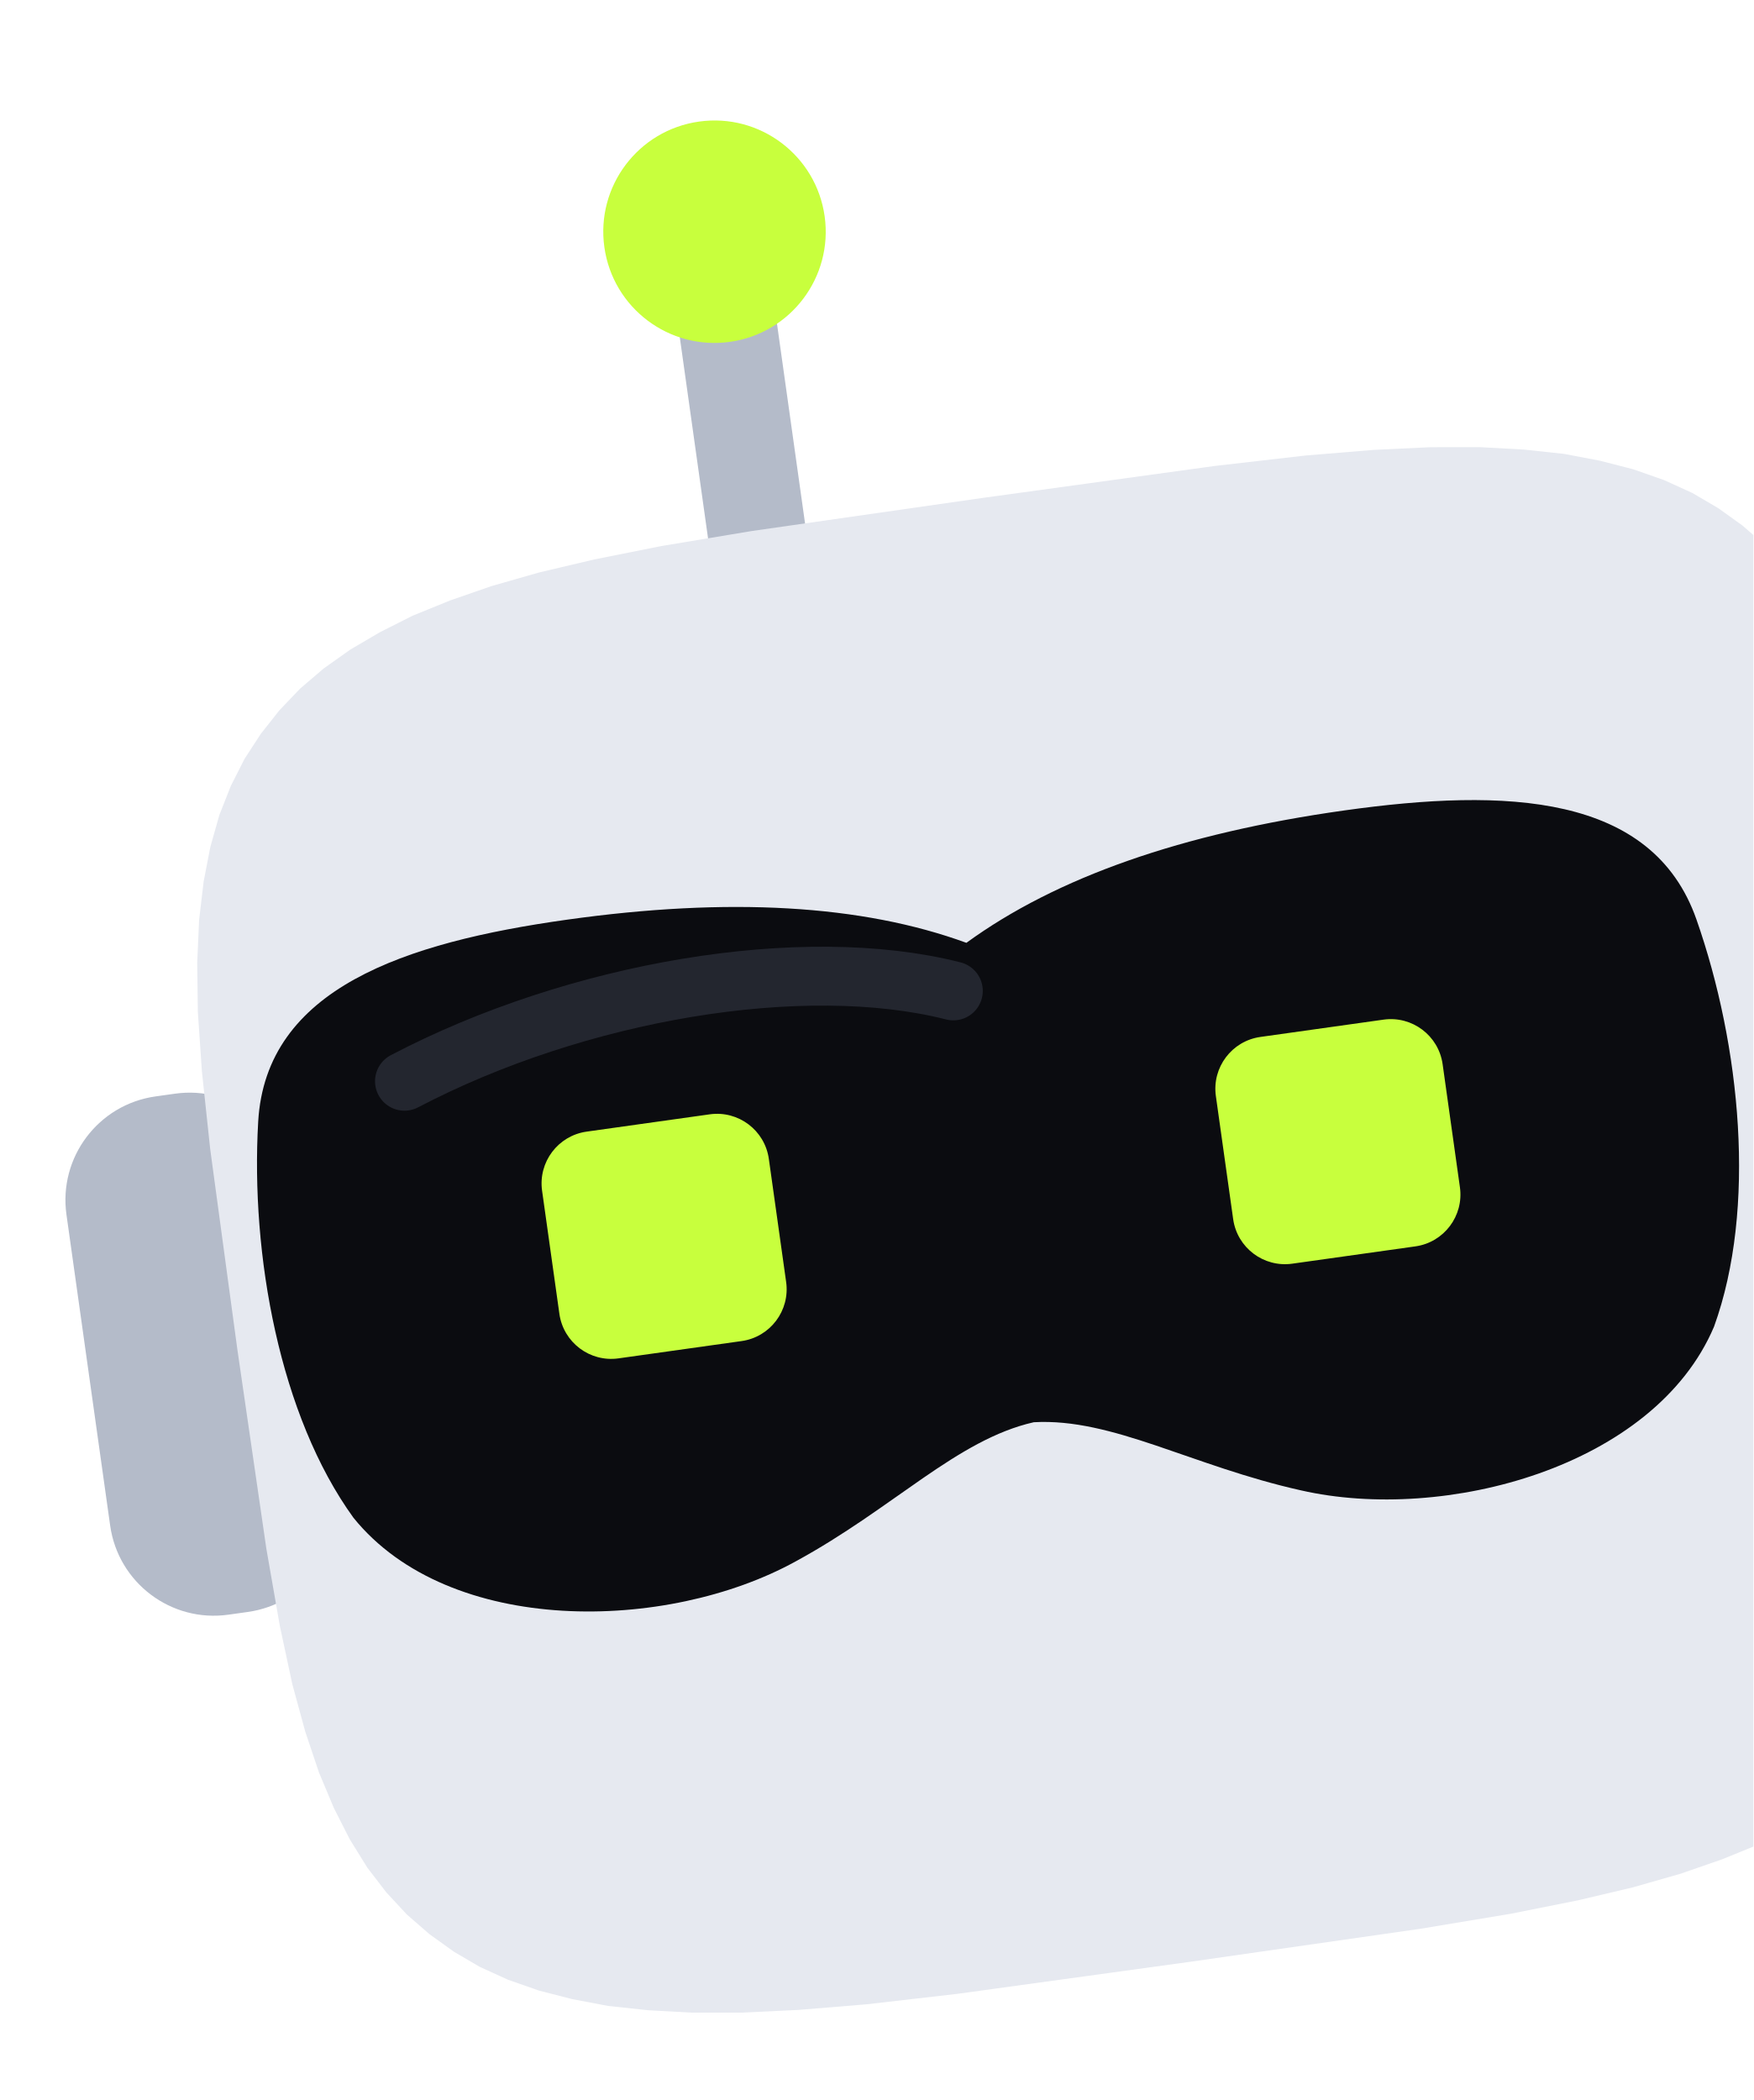
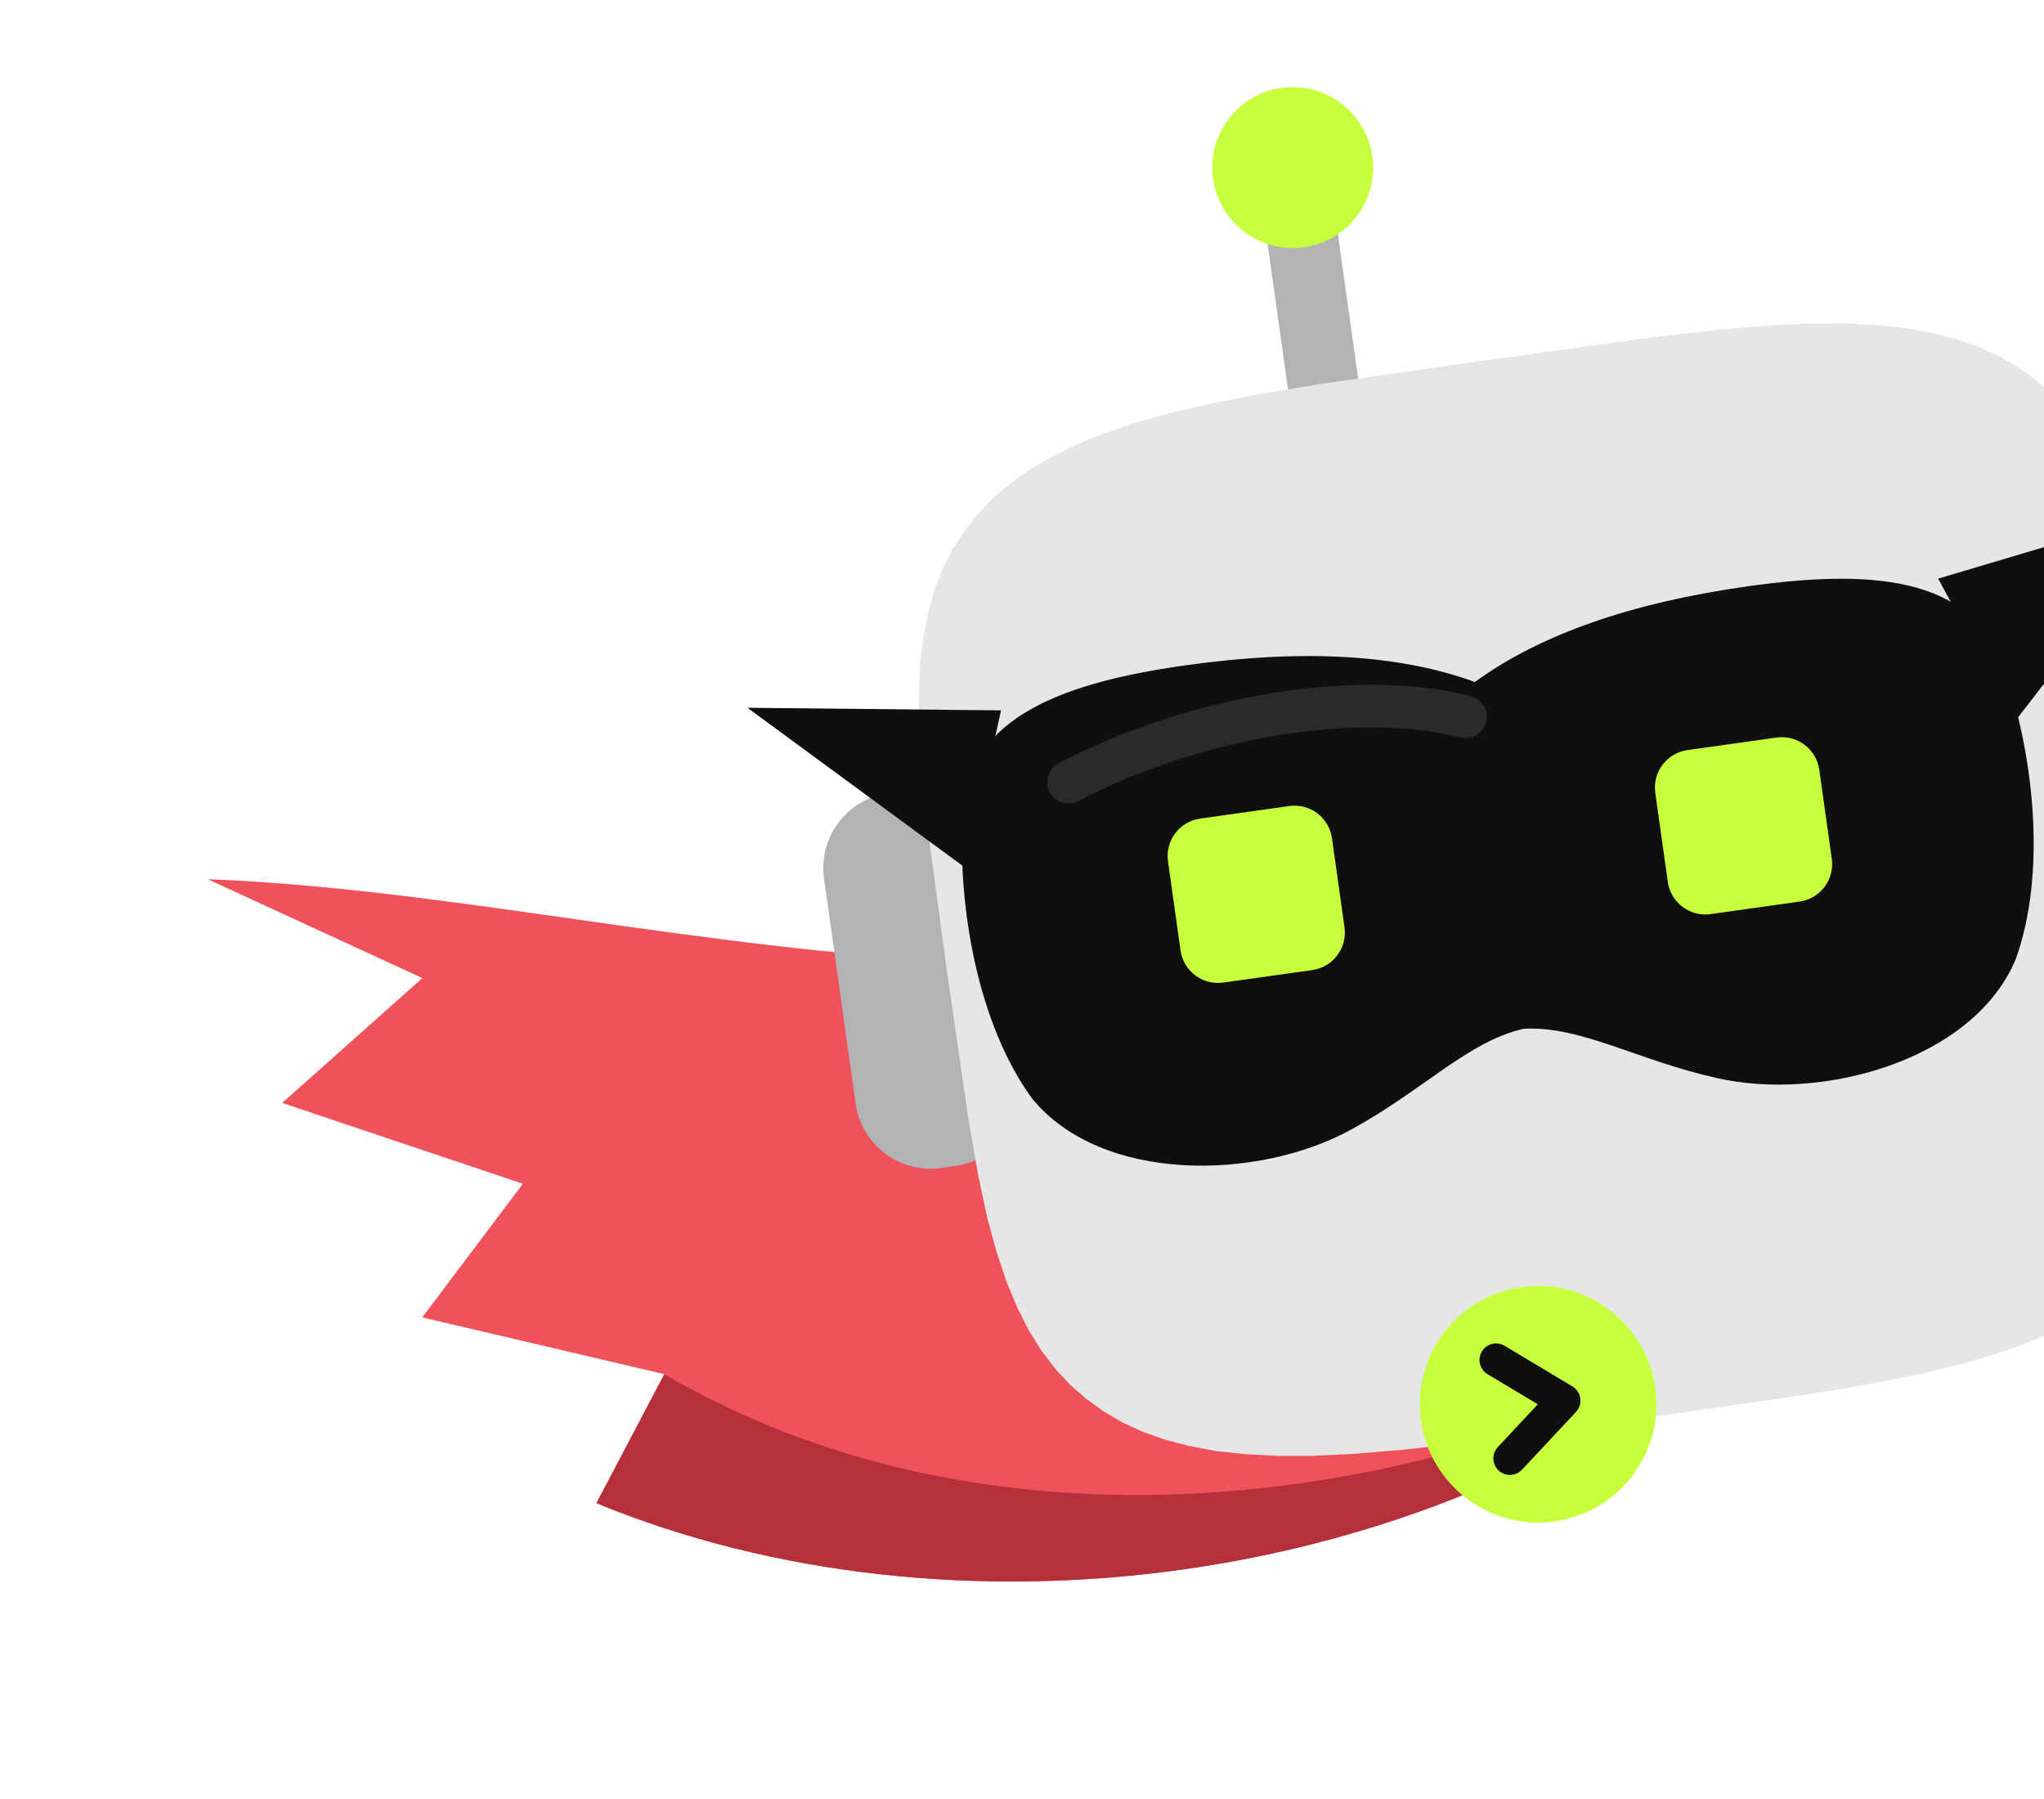
- <svg xmlns="http://www.w3.org/2000/svg" viewBox="358 224 536 642">
+ <svg xmlns="http://www.w3.org/2000/svg" viewBox="30 224 864 760">
  <clipPath id="sidekick-tile">
    <path d="M0 0 H894 V1024 H0 Z" />
  </clipPath>
  <g clip-path="url(#sidekick-tile)">
    <g transform="rotate(-8 690 600)">
-       <rect class="peek-shade" x="605" y="282" width="30" height="112" rx="15" fill="#B4BBC9" />
+       <g transform="translate(690 600)">
+         <g class="peek-cape-rig" data-pivot="0 200">
+           <path class="peek-cape" d="M40 200 C-100 284 -300 282 -440 200 L-404 150 L-502 112 L-452 62 L-548 14 L-482 -30 L-566 -84 C-466 -66 -366 -26 -250 -4 Z" fill="#F0525B" />
+           <path class="peek-cape-lining" d="M-440 200 C-300 282 -100 284 40 200 C-100 252 -280 248 -404 150 Z" fill="#B5303A" />
+         </g>
+       </g>
+       <rect class="peek-shade" x="605" y="282" width="30" height="112" rx="15" fill="#B3B3B3" />
      <circle class="peek-led" cx="620" cy="282" r="34" fill="#C8FF3D" />
-       <rect class="peek-shade" x="382" y="520" width="70" height="160" rx="32" fill="#B4BBC9" />
-       <path class="peek-helmet" d="M952 600 L951.7 661.7 L950.9 685.7 L949.6 703.8 L947.7 718.7 L945.3 731.6 L942.3 743 L938.8 753.2 L934.7 762.5 L930 770.8 L924.7 778.4 L918.7 785.3 L912.1 791.6 L904.9 797.3 L896.9 802.4 L888 807 L878.3 811 L867.7 814.6 L855.8 817.6 L842.6 820.2 L827.6 822.3 L810.3 823.9 L789.4 825.1 L761.5 825.8 L690 826 L618.5 825.8 L590.6 825.1 L569.7 823.9 L552.4 822.3 L537.4 820.2 L524.2 817.6 L512.3 814.6 L501.7 811 L492 807 L483.1 802.4 L475.1 797.3 L467.9 791.6 L461.3 785.3 L455.3 778.4 L450 770.8 L445.3 762.5 L441.2 753.2 L437.7 743 L434.7 731.6 L432.3 718.7 L430.4 703.8 L429.1 685.7 L428.3 661.7 L428 600 L428.3 538.3 L429.1 514.3 L430.4 496.2 L432.3 481.3 L434.7 468.4 L437.7 457 L441.2 446.8 L445.3 437.5 L450 429.2 L455.3 421.6 L461.3 414.7 L467.9 408.4 L475.1 402.7 L483.1 397.6 L492 393 L501.7 389 L512.3 385.4 L524.2 382.4 L537.4 379.8 L552.4 377.7 L569.7 376.1 L590.6 374.9 L618.5 374.2 L690 374 L761.5 374.2 L789.4 374.9 L810.3 376.1 L827.6 377.7 L842.6 379.8 L855.8 382.4 L867.7 385.4 L878.3 389 L888 393 L896.9 397.6 L904.9 402.7 L912.1 408.4 L918.7 414.7 L924.7 421.6 L930 429.2 L934.7 437.5 L938.8 446.8 L942.3 457 L945.3 468.4 L947.7 481.3 L949.6 496.2 L950.9 514.3 L951.7 538.3 Z" fill="#E6E9F0" />
+       <rect class="peek-shade" x="382" y="520" width="70" height="160" rx="32" fill="#B3B3B3" />
+       <path class="peek-helmet" d="M952 600 L951.7 661.7 L950.9 685.7 L949.6 703.8 L947.7 718.7 L945.3 731.6 L942.3 743 L938.8 753.2 L934.7 762.5 L930 770.8 L924.7 778.4 L918.7 785.3 L912.1 791.6 L904.9 797.3 L896.9 802.4 L888 807 L878.3 811 L867.7 814.6 L855.8 817.6 L842.6 820.2 L827.6 822.3 L810.3 823.9 L789.4 825.1 L761.5 825.8 L690 826 L618.5 825.8 L590.6 825.1 L569.7 823.9 L552.4 822.3 L537.4 820.2 L524.2 817.6 L512.3 814.6 L501.7 811 L492 807 L483.1 802.4 L475.1 797.3 L467.9 791.6 L461.3 785.3 L455.3 778.4 L450 770.8 L445.3 762.5 L441.2 753.2 L437.7 743 L434.7 731.6 L432.3 718.7 L430.4 703.8 L429.1 685.7 L428.3 661.7 L428 600 L428.3 538.3 L429.1 514.3 L430.4 496.2 L432.3 481.3 L434.7 468.4 L437.7 457 L441.2 446.8 L445.3 437.5 L450 429.2 L455.3 421.6 L461.3 414.7 L467.9 408.4 L475.1 402.7 L483.1 397.6 L492 393 L501.7 389 L512.3 385.4 L524.2 382.4 L537.4 379.8 L552.4 377.7 L569.7 376.1 L590.6 374.9 L618.5 374.2 L690 374 L761.5 374.2 L789.4 374.9 L810.3 376.1 L827.6 377.7 L842.6 379.8 L855.8 382.4 L867.7 385.4 L878.3 389 L888 393 L896.9 397.6 L904.9 402.7 L912.1 408.4 L918.7 414.7 L924.7 421.6 L930 429.2 L934.7 437.5 L938.8 446.8 L942.3 457 L945.3 468.4 L947.7 481.3 L949.6 496.2 L950.9 514.3 L951.7 538.3 Z" fill="#E6E6E6" />
+       <circle class="peek-badge" cx="650" cy="814" r="50" fill="#C8FF3D" />
+       <path class="peek-badge-mark" d="M635 793 L661 814 L635 835" fill="none" stroke="#0F0F0F" stroke-width="14" stroke-linecap="round" stroke-linejoin="round" />
      <g transform="translate(666 592)">
-         <path class="peek-visor" d="M0 -84 C30 -100 70 -108 120 -108 C170 -108 214 -100 222 -60 C230 -20 228 30 210 64 C186 104 120 112 78 96 C46 84 24 66 0 64 C-24 66 -46 84 -78 96 C-120 112 -186 104 -210 64 C-228 30 -230 -20 -222 -60 C-214 -100 -170 -108 -120 -108 C-70 -108 -30 -100 0 -84 Z" fill="#0B0C10" />
-         <path class="peek-glint" d="M-176 -66 C-120 -86 -50 -88 -6 -70" fill="none" stroke="#23262F" stroke-width="18" stroke-linecap="round" />
+         <path class="peek-visor" d="M0 -84 C30 -100 70 -108 120 -108 C170 -108 214 -100 222 -60 C230 -20 228 30 210 64 C186 104 120 112 78 96 C46 84 24 66 0 64 C-24 66 -46 84 -78 96 C-120 112 -186 104 -210 64 C-228 30 -230 -20 -222 -60 C-214 -100 -170 -108 -120 -108 C-70 -108 -30 -100 0 -84 Z" fill="#0F0F0F" />
+         <path class="peek-visor" d="M-200 -100 L-306 -116 L-224 -36 Z" fill="#0F0F0F" />
+         <path class="peek-visor" d="M200 -100 L306 -116 L224 -36 Z" fill="#0F0F0F" />
+         <path class="peek-glint" d="M-176 -66 C-120 -86 -50 -88 -6 -70" fill="none" stroke="#2A2A2A" stroke-width="18" stroke-linecap="round" />
        <rect class="peek-eye" x="-139" y="-43" width="70" height="70" rx="16" fill="#C8FF3D" />
        <rect class="peek-eye" x="69" y="-43" width="70" height="70" rx="16" fill="#C8FF3D" />
      </g>
    </g>
  </g>
</svg>
